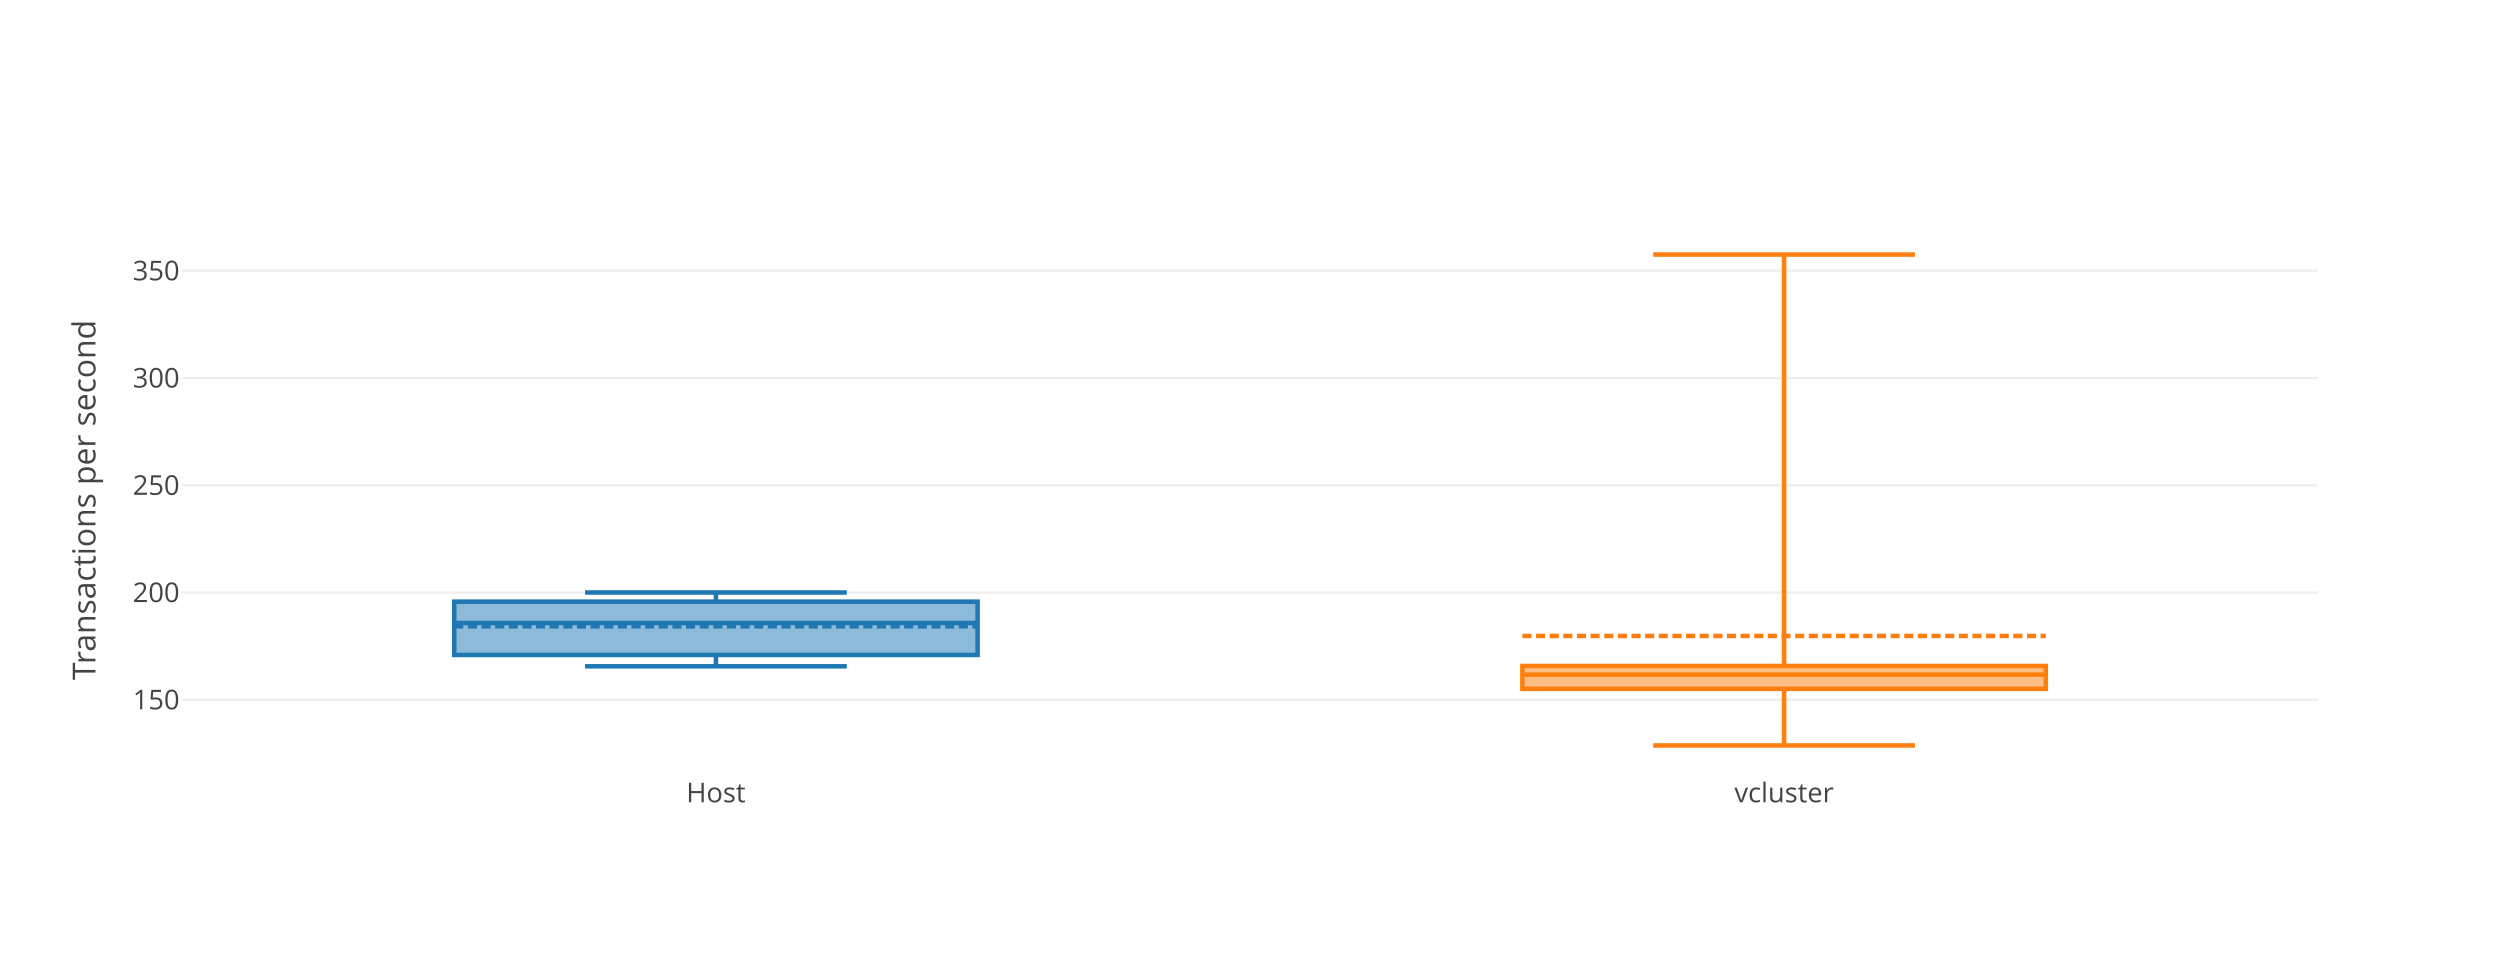
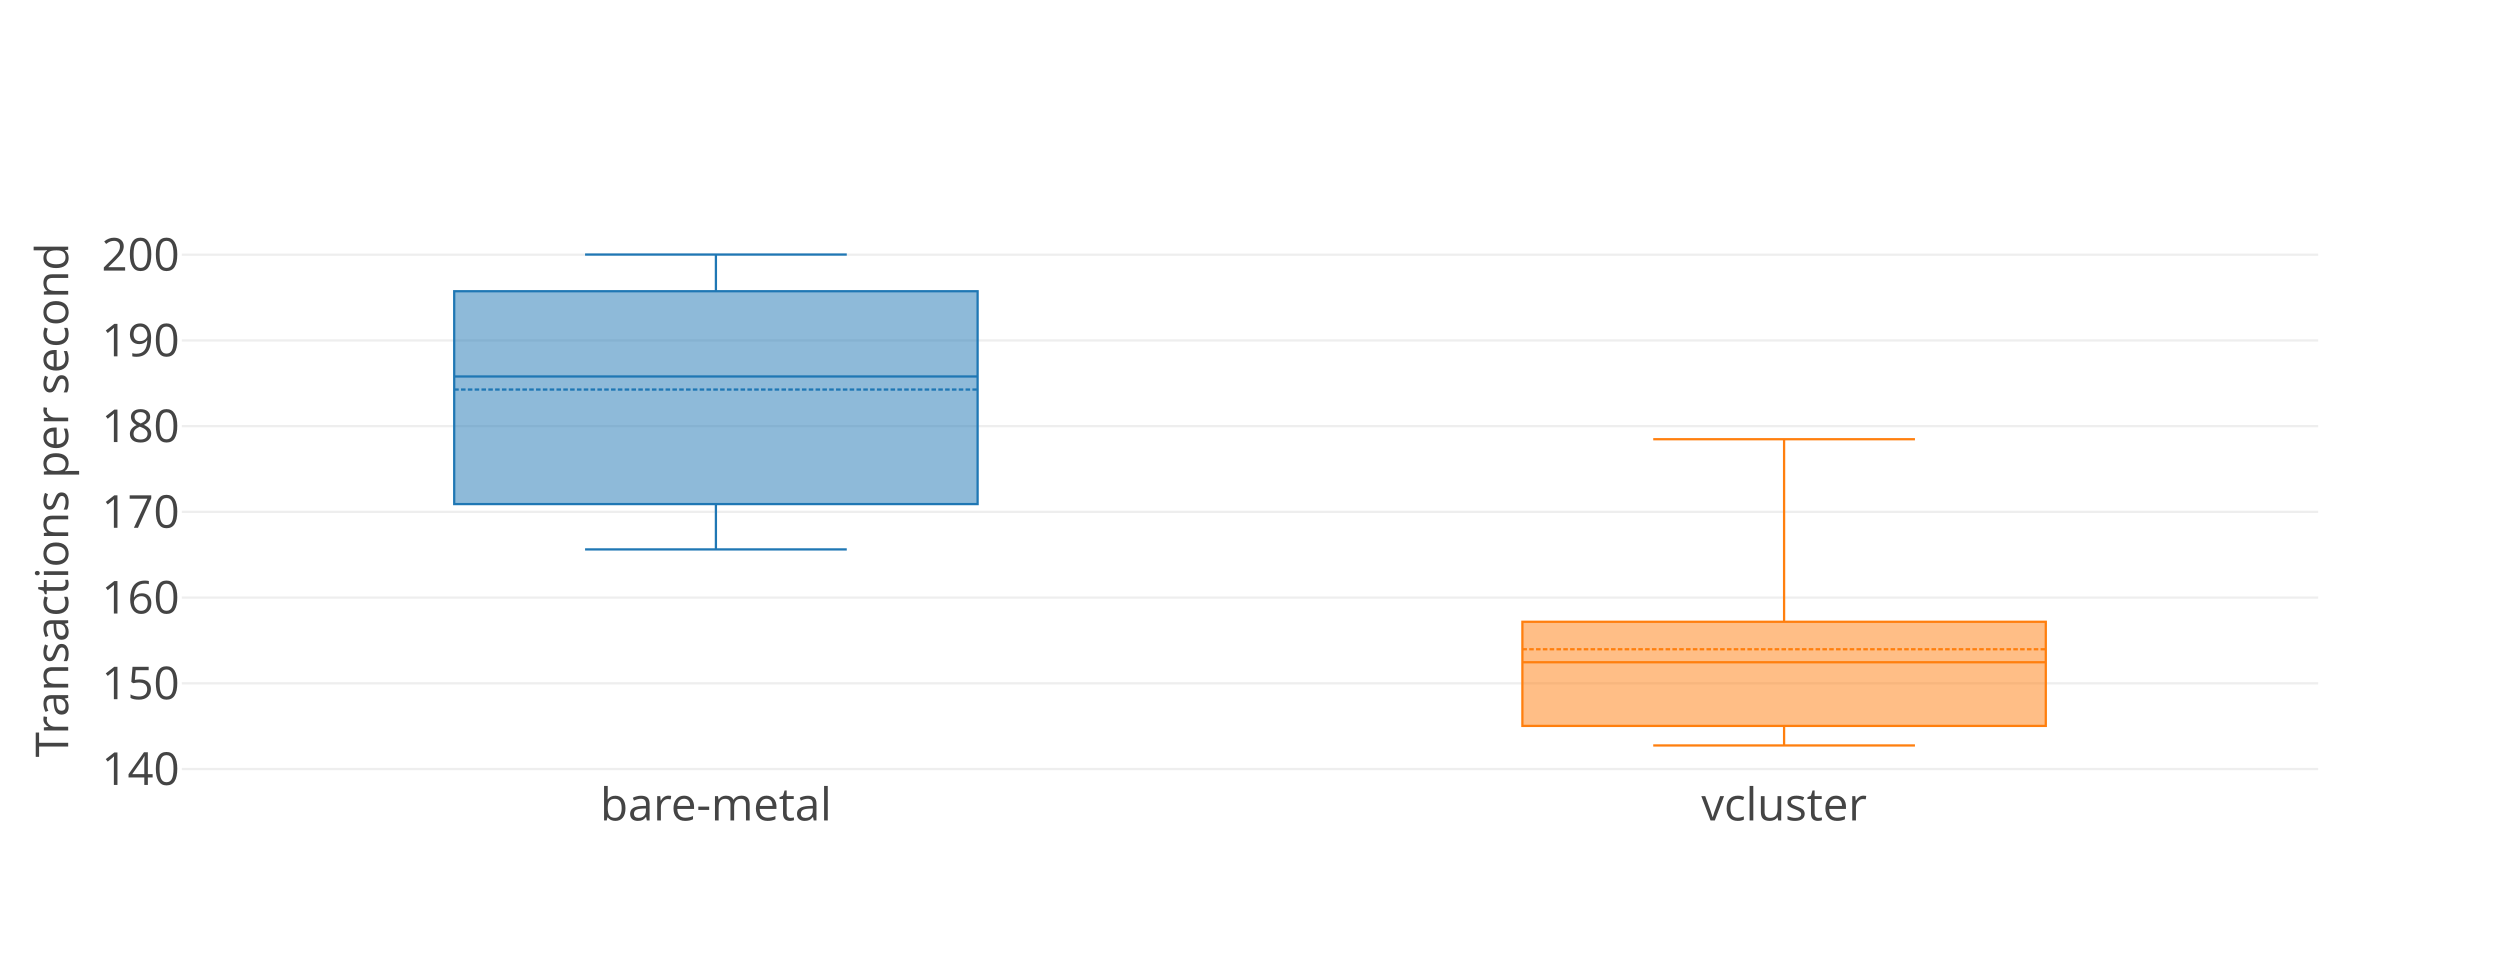
- <svg xmlns="http://www.w3.org/2000/svg" class="main-svg" width="1100" height="420" style="" viewBox="0 0 1100 420">
+ <svg xmlns="http://www.w3.org/2000/svg" class="main-svg" width="2200" height="840" style="" viewBox="0 0 1100 420">
  <rect x="0" y="0" width="1100" height="420" style="fill: rgb(255, 255, 255); fill-opacity: 1;" />
-   <defs id="defs-bac44b">
+   <defs id="defs-1bcd56">
    <g class="clips">
-       <clipPath id="clipbac44bxyplot" class="plotclip">
+       <clipPath id="clip1bcd56xyplot" class="plotclip">
        <rect width="940" height="240" />
      </clipPath>
-       <clipPath class="axesclip" id="clipbac44bx">
+       <clipPath class="axesclip" id="clip1bcd56x">
        <rect x="80" y="0" width="940" height="420" />
      </clipPath>
-       <clipPath class="axesclip" id="clipbac44by">
+       <clipPath class="axesclip" id="clip1bcd56y">
        <rect x="0" y="100" width="1100" height="240" />
      </clipPath>
-       <clipPath class="axesclip" id="clipbac44bxy">
+       <clipPath class="axesclip" id="clip1bcd56xy">
        <rect x="80" y="100" width="940" height="240" />
      </clipPath>
    </g>
    <g class="gradients" />
  </defs>
  <g class="bglayer" />
  <g class="layer-below">
    <g class="imagelayer" />
    <g class="shapelayer" />
  </g>
  <g class="cartesianlayer">
    <g class="subplot xy">
      <g class="layer-subplot">
        <g class="shapelayer" />
        <g class="imagelayer" />
      </g>
      <g class="gridlayer">
        <g class="x" />
        <g class="y">
-           <path class="ygrid crisp" transform="translate(0,307.91)" d="M80,0h940" style="stroke: rgb(238, 238, 238); stroke-opacity: 1; stroke-width: 1px;" />
-           <path class="ygrid crisp" transform="translate(0,260.71)" d="M80,0h940" style="stroke: rgb(238, 238, 238); stroke-opacity: 1; stroke-width: 1px;" />
-           <path class="ygrid crisp" transform="translate(0,213.52)" d="M80,0h940" style="stroke: rgb(238, 238, 238); stroke-opacity: 1; stroke-width: 1px;" />
-           <path class="ygrid crisp" transform="translate(0,166.32)" d="M80,0h940" style="stroke: rgb(238, 238, 238); stroke-opacity: 1; stroke-width: 1px;" />
-           <path class="ygrid crisp" transform="translate(0,119.13)" d="M80,0h940" style="stroke: rgb(238, 238, 238); stroke-opacity: 1; stroke-width: 1px;" />
+           <path class="ygrid crisp" transform="translate(0,338.37)" d="M80,0h940" style="stroke: rgb(238, 238, 238); stroke-opacity: 1; stroke-width: 1px;" />
+           <path class="ygrid crisp" transform="translate(0,300.66)" d="M80,0h940" style="stroke: rgb(238, 238, 238); stroke-opacity: 1; stroke-width: 1px;" />
+           <path class="ygrid crisp" transform="translate(0,262.94)" d="M80,0h940" style="stroke: rgb(238, 238, 238); stroke-opacity: 1; stroke-width: 1px;" />
+           <path class="ygrid crisp" transform="translate(0,225.22)" d="M80,0h940" style="stroke: rgb(238, 238, 238); stroke-opacity: 1; stroke-width: 1px;" />
+           <path class="ygrid crisp" transform="translate(0,187.51)" d="M80,0h940" style="stroke: rgb(238, 238, 238); stroke-opacity: 1; stroke-width: 1px;" />
+           <path class="ygrid crisp" transform="translate(0,149.79)" d="M80,0h940" style="stroke: rgb(238, 238, 238); stroke-opacity: 1; stroke-width: 1px;" />
+           <path class="ygrid crisp" transform="translate(0,112.07)" d="M80,0h940" style="stroke: rgb(238, 238, 238); stroke-opacity: 1; stroke-width: 1px;" />
        </g>
      </g>
      <g class="zerolinelayer" />
      <path class="xlines-below" />
      <path class="ylines-below" />
      <g class="overlines-below" />
      <g class="xaxislayer-below" />
      <g class="yaxislayer-below" />
      <g class="overaxes-below" />
-       <g class="plot" transform="translate(80,100)" clip-path="url('#clipbac44bxyplot')">
+       <g class="plot" transform="translate(80,100)" clip-path="url('#clip1bcd56xyplot')">
        <g class="boxlayer mlayer">
          <g class="trace boxes" style="opacity: 1;">
-             <path class="box" d="M119.85,174.12H350.15M119.85,188.17H350.15V164.73H119.85ZM235,188.17V193.17M235,164.73V160.7M177.43,193.17H292.58M177.43,160.7H292.58" style="vector-effect: non-scaling-stroke; stroke-width: 2px; stroke: rgb(31, 119, 180); stroke-opacity: 1; fill: rgb(31, 119, 180); fill-opacity: 0.5;" />
-             <path class="mean" d="M119.85,175.56H350.15" style="fill: none; vector-effect: non-scaling-stroke; stroke-width: 2; stroke-dasharray: 4px, 2px; stroke: rgb(31, 119, 180); stroke-opacity: 1;" />
+             <path class="box" d="M119.85,65.65H350.15M119.85,121.8H350.15V28.14H119.85ZM235,121.8V141.74M235,28.14V12M177.43,141.74H292.58M177.43,12H292.58" style="vector-effect: non-scaling-stroke; stroke-width: 2px; stroke: rgb(31, 119, 180); stroke-opacity: 1; fill: rgb(31, 119, 180); fill-opacity: 0.5;" />
+             <path class="mean" d="M119.85,71.4H350.15" style="fill: none; vector-effect: non-scaling-stroke; stroke-width: 2; stroke-dasharray: 4px, 2px; stroke: rgb(31, 119, 180); stroke-opacity: 1;" />
          </g>
          <g class="trace boxes" style="opacity: 1;">
-             <path class="box" d="M589.85,196.83H820.15M589.85,203.09H820.15V193.03H589.85ZM705,203.09V228M705,193.03V12M647.42,228H762.58M647.42,12H762.58" style="vector-effect: non-scaling-stroke; stroke-width: 2px; stroke: rgb(255, 127, 14); stroke-opacity: 1; fill: rgb(255, 127, 14); fill-opacity: 0.5;" />
-             <path class="mean" d="M589.85,179.81H820.15" style="fill: none; vector-effect: non-scaling-stroke; stroke-width: 2; stroke-dasharray: 4px, 2px; stroke: rgb(255, 127, 14); stroke-opacity: 1;" />
+             <path class="box" d="M589.85,191.39H820.15M589.85,219.4H820.15V173.58H589.85ZM705,219.4V228M705,173.58V93.26M647.42,228H762.58M647.42,93.26H762.58" style="vector-effect: non-scaling-stroke; stroke-width: 2px; stroke: rgb(255, 127, 14); stroke-opacity: 1; fill: rgb(255, 127, 14); fill-opacity: 0.5;" />
+             <path class="mean" d="M589.85,185.67H820.15" style="fill: none; vector-effect: non-scaling-stroke; stroke-width: 2; stroke-dasharray: 4px, 2px; stroke: rgb(255, 127, 14); stroke-opacity: 1;" />
          </g>
        </g>
      </g>
      <g class="overplot" />
      <path class="xlines-above crisp" d="M0,0" style="fill: none;" />
      <path class="ylines-above crisp" d="M0,0" style="fill: none;" />
      <g class="overlines-above" />
      <g class="xaxislayer-above">
        <g class="xtick">
-           <text text-anchor="middle" x="0" y="353" transform="translate(315,0)" style="font-family: 'Open Sans', verdana, arial, sans-serif; font-size: 12px; fill: rgb(68, 68, 68); fill-opacity: 1; white-space: pre;">Host</text>
+           <text text-anchor="middle" x="0" y="361" transform="translate(315,0)" style="font-family: 'Open Sans', verdana, arial, sans-serif; font-size: 20px; fill: rgb(68, 68, 68); fill-opacity: 1; white-space: pre;">bare-metal</text>
        </g>
        <g class="xtick">
-           <text text-anchor="middle" x="0" y="353" transform="translate(785,0)" style="font-family: 'Open Sans', verdana, arial, sans-serif; font-size: 12px; fill: rgb(68, 68, 68); fill-opacity: 1; white-space: pre;">vcluster</text>
+           <text text-anchor="middle" x="0" y="361" transform="translate(785,0)" style="font-family: 'Open Sans', verdana, arial, sans-serif; font-size: 20px; fill: rgb(68, 68, 68); fill-opacity: 1; white-space: pre;">vcluster</text>
        </g>
      </g>
      <g class="yaxislayer-above">
        <g class="ytick">
-           <text text-anchor="end" x="79" y="4.2" transform="translate(0,307.91)" style="font-family: 'Open Sans', verdana, arial, sans-serif; font-size: 12px; fill: rgb(68, 68, 68); fill-opacity: 1; white-space: pre;">150</text>
+           <text text-anchor="end" x="79" y="7" transform="translate(0,338.37)" style="font-family: 'Open Sans', verdana, arial, sans-serif; font-size: 20px; fill: rgb(68, 68, 68); fill-opacity: 1; white-space: pre;">140</text>
        </g>
        <g class="ytick">
-           <text text-anchor="end" x="79" y="4.2" transform="translate(0,260.71)" style="font-family: 'Open Sans', verdana, arial, sans-serif; font-size: 12px; fill: rgb(68, 68, 68); fill-opacity: 1; white-space: pre;">200</text>
+           <text text-anchor="end" x="79" y="7" transform="translate(0,300.66)" style="font-family: 'Open Sans', verdana, arial, sans-serif; font-size: 20px; fill: rgb(68, 68, 68); fill-opacity: 1; white-space: pre;">150</text>
        </g>
        <g class="ytick">
-           <text text-anchor="end" x="79" y="4.2" transform="translate(0,213.52)" style="font-family: 'Open Sans', verdana, arial, sans-serif; font-size: 12px; fill: rgb(68, 68, 68); fill-opacity: 1; white-space: pre;">250</text>
+           <text text-anchor="end" x="79" y="7" transform="translate(0,262.94)" style="font-family: 'Open Sans', verdana, arial, sans-serif; font-size: 20px; fill: rgb(68, 68, 68); fill-opacity: 1; white-space: pre;">160</text>
        </g>
        <g class="ytick">
-           <text text-anchor="end" x="79" y="4.2" transform="translate(0,166.32)" style="font-family: 'Open Sans', verdana, arial, sans-serif; font-size: 12px; fill: rgb(68, 68, 68); fill-opacity: 1; white-space: pre;">300</text>
+           <text text-anchor="end" x="79" y="7" transform="translate(0,225.22)" style="font-family: 'Open Sans', verdana, arial, sans-serif; font-size: 20px; fill: rgb(68, 68, 68); fill-opacity: 1; white-space: pre;">170</text>
        </g>
        <g class="ytick">
-           <text text-anchor="end" x="79" y="4.2" transform="translate(0,119.13)" style="font-family: 'Open Sans', verdana, arial, sans-serif; font-size: 12px; fill: rgb(68, 68, 68); fill-opacity: 1; white-space: pre;">350</text>
+           <text text-anchor="end" x="79" y="7" transform="translate(0,187.51)" style="font-family: 'Open Sans', verdana, arial, sans-serif; font-size: 20px; fill: rgb(68, 68, 68); fill-opacity: 1; white-space: pre;">180</text>
+         </g>
+         <g class="ytick">
+           <text text-anchor="end" x="79" y="7" transform="translate(0,149.79)" style="font-family: 'Open Sans', verdana, arial, sans-serif; font-size: 20px; fill: rgb(68, 68, 68); fill-opacity: 1; white-space: pre;">190</text>
+         </g>
+         <g class="ytick">
+           <text text-anchor="end" x="79" y="7" transform="translate(0,112.07)" style="font-family: 'Open Sans', verdana, arial, sans-serif; font-size: 20px; fill: rgb(68, 68, 68); fill-opacity: 1; white-space: pre;">200</text>
        </g>
      </g>
      <g class="overaxes-above" />
    </g>
  </g>
  <g class="polarlayer" />
  <g class="ternarylayer" />
  <g class="geolayer" />
  <g class="funnelarealayer" />
  <g class="pielayer" />
  <g class="treemaplayer" />
  <g class="sunburstlayer" />
  <g class="glimages" />
-   <defs id="topdefs-bac44b">
+   <defs id="topdefs-1bcd56">
    <g class="clips" />
  </defs>
  <g class="layer-above">
    <g class="imagelayer" />
    <g class="shapelayer" />
  </g>
  <g class="infolayer">
    <g class="g-gtitle" />
    <g class="g-xtitle" />
    <g class="g-ytitle">
-       <text class="ytitle" transform="rotate(-90,42,220)" x="42" y="220" text-anchor="middle" style="font-family: 'Open Sans', verdana, arial, sans-serif; font-size: 14px; fill: rgb(68, 68, 68); opacity: 1; font-weight: normal; white-space: pre;">Transactions per second</text>
+       <text class="ytitle" transform="rotate(-90,30,220)" x="30" y="220" text-anchor="middle" style="font-family: 'Open Sans', verdana, arial, sans-serif; font-size: 20px; fill: rgb(68, 68, 68); opacity: 1; font-weight: normal; white-space: pre;">Transactions per second</text>
    </g>
  </g>
</svg>
